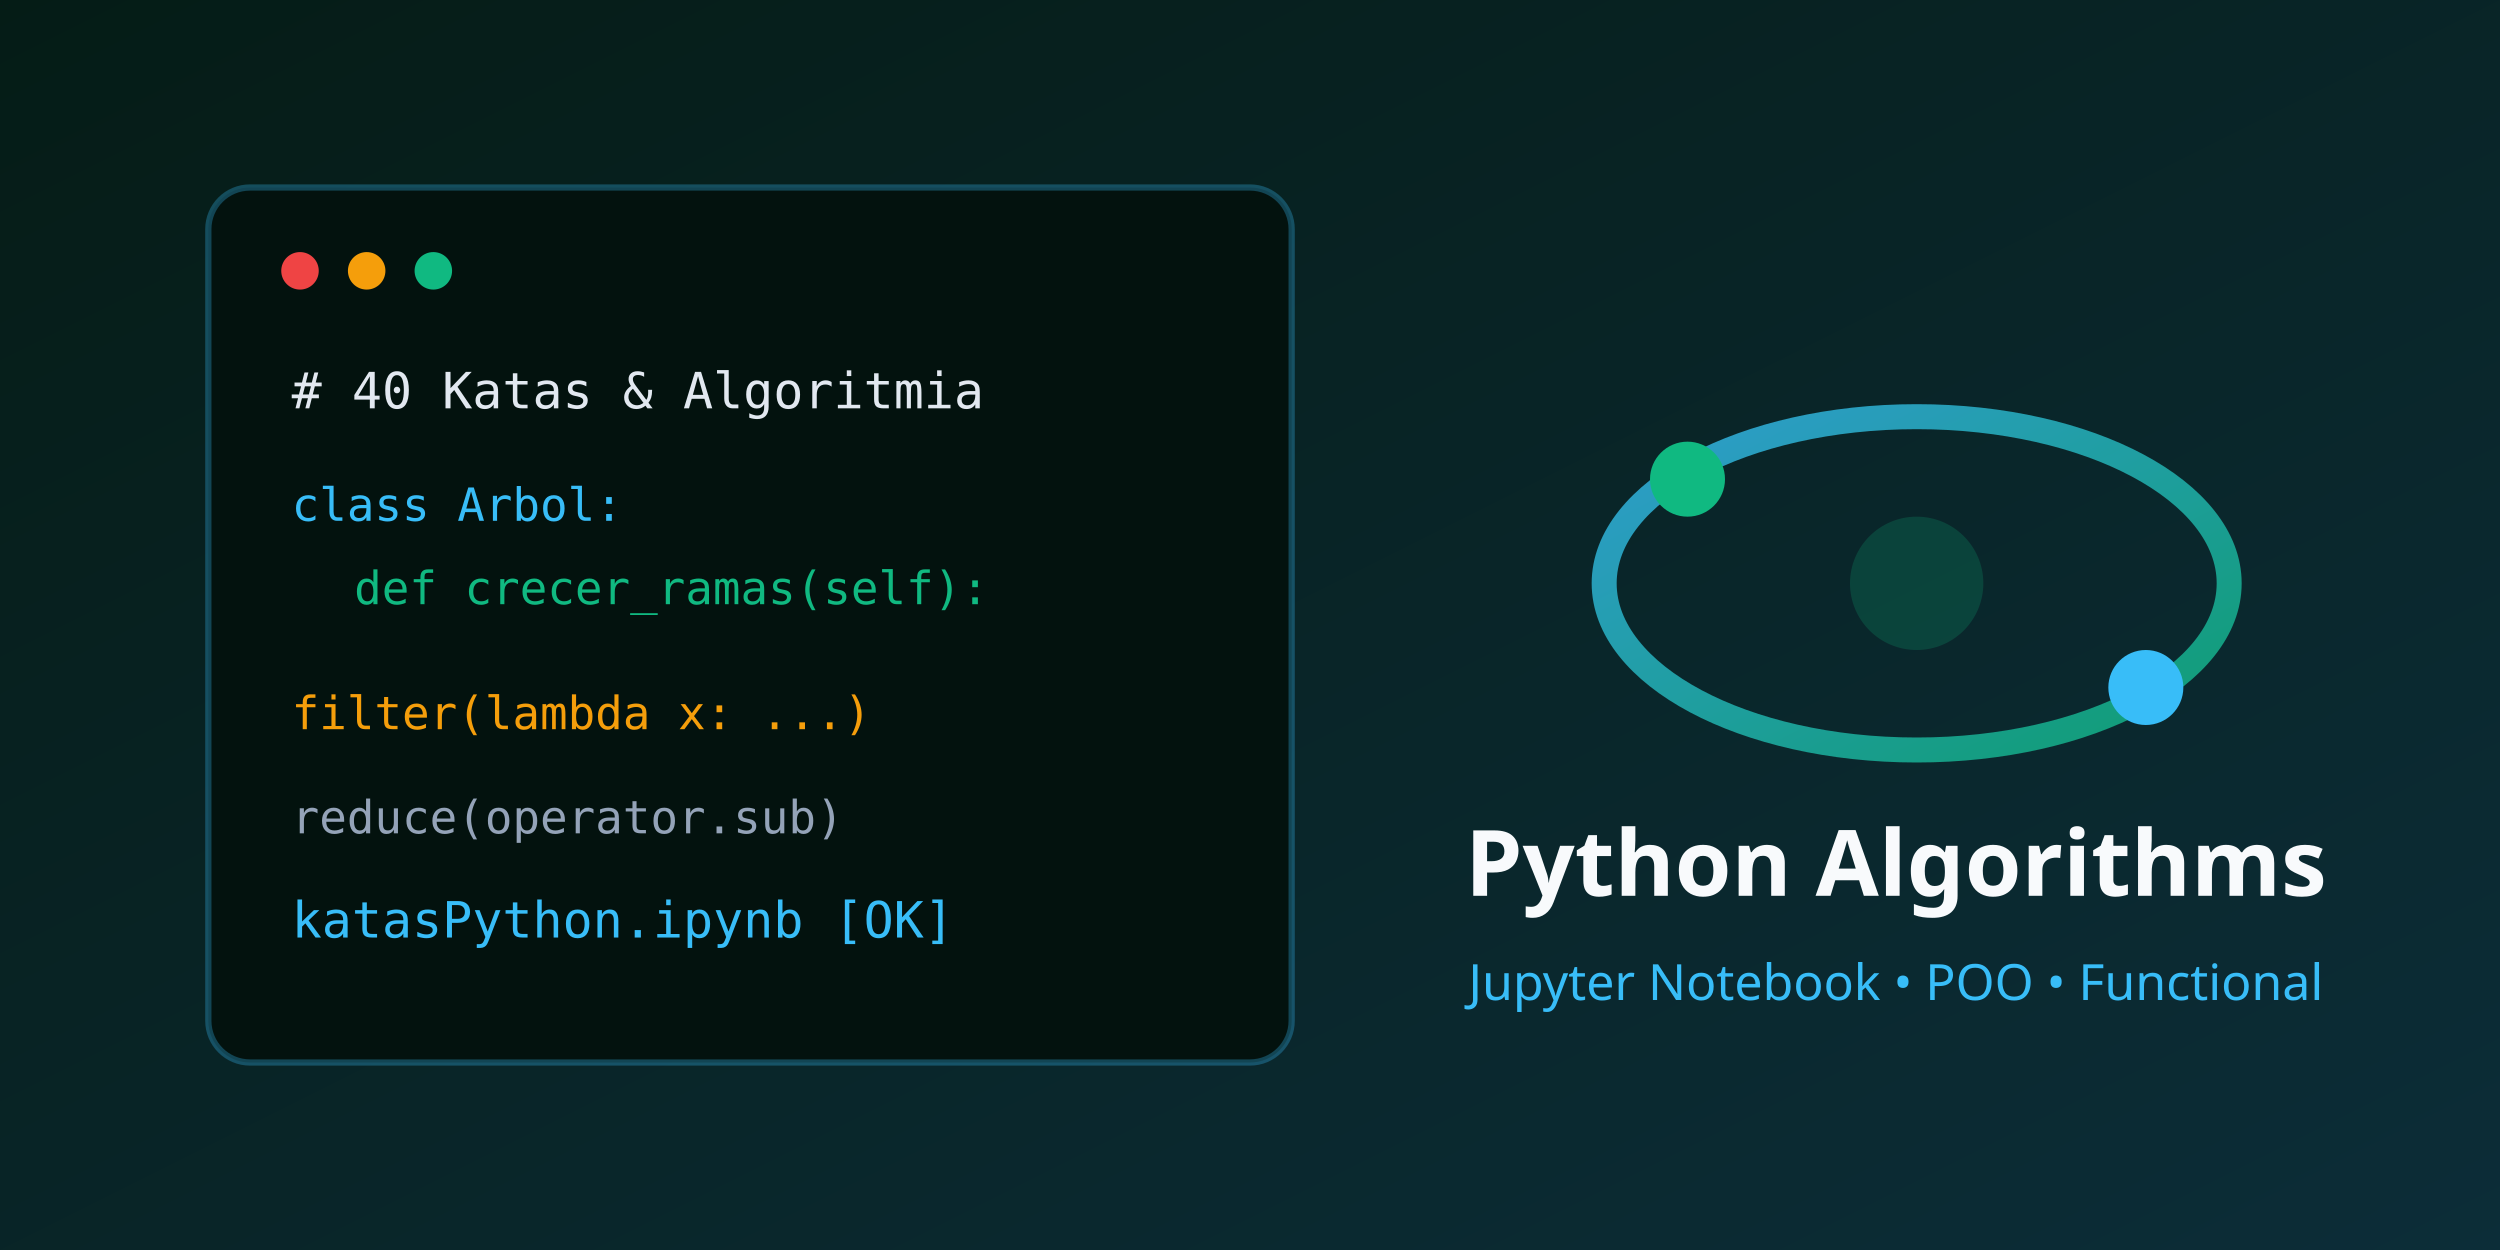
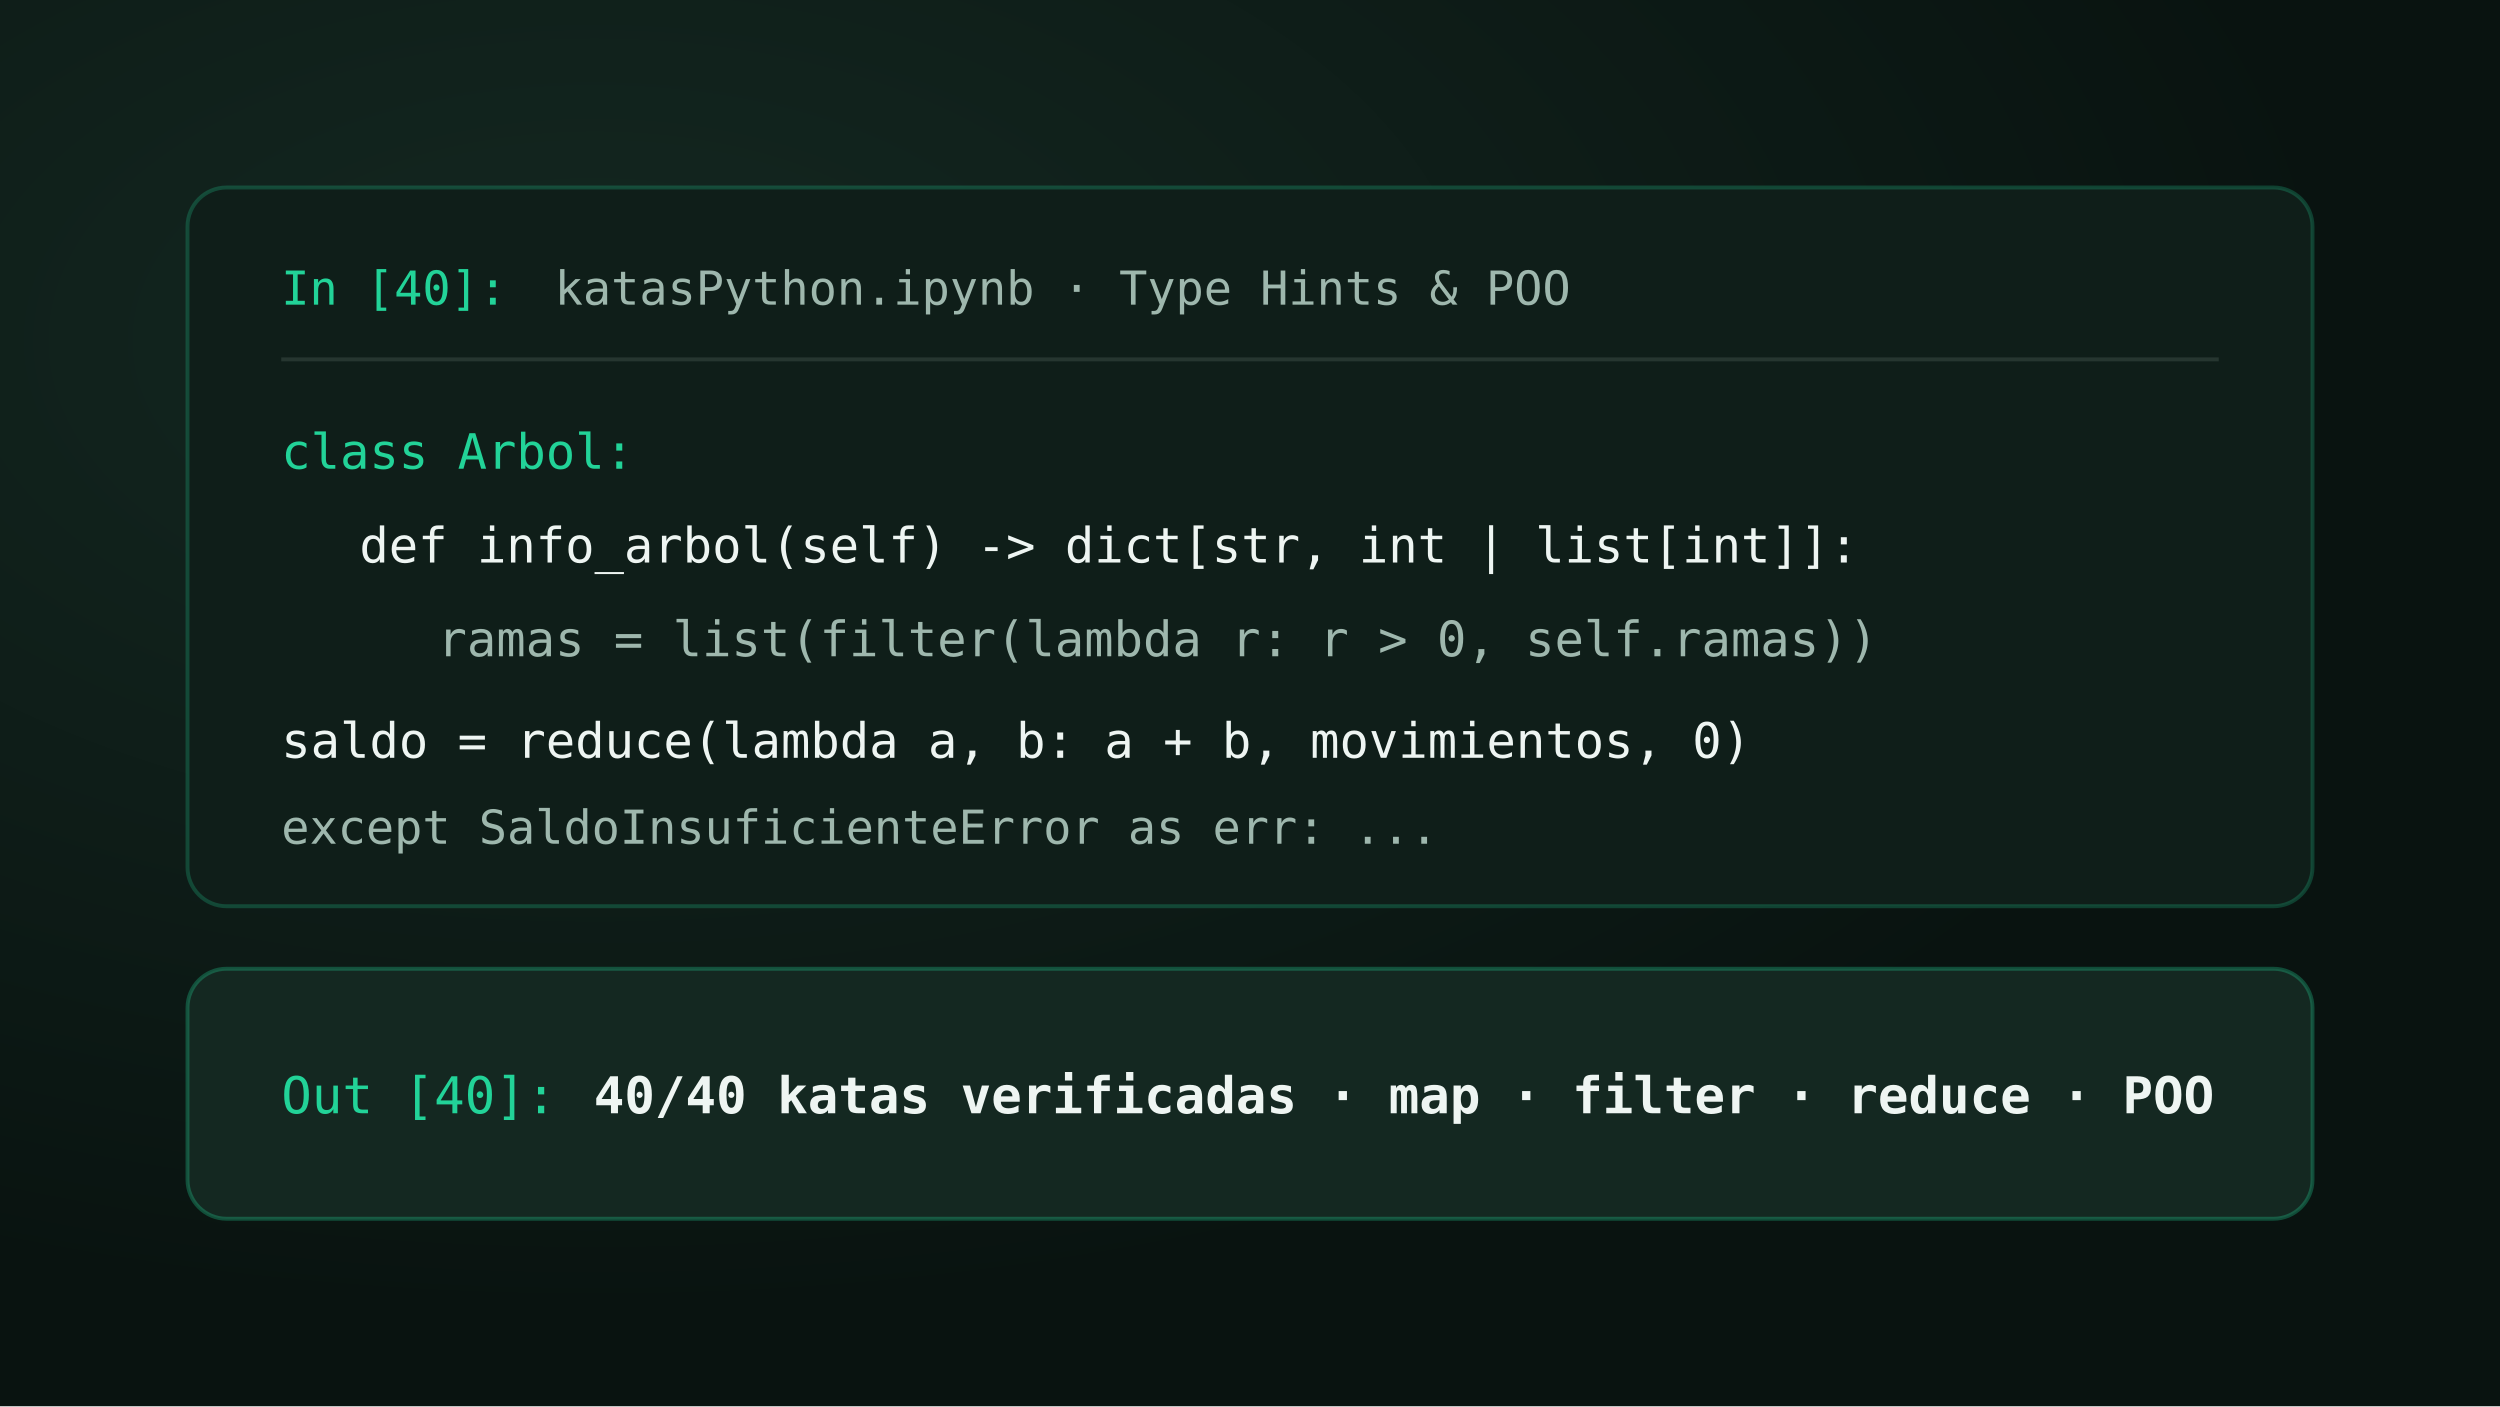
- <svg xmlns="http://www.w3.org/2000/svg" viewBox="0 0 600 300" width="100%" height="100%">
+ <svg xmlns="http://www.w3.org/2000/svg" viewBox="0 0 640 360" width="640" height="360">
  <defs>
-     <linearGradient id="bgPython" x1="0%" y1="0%" x2="100%" y2="100%">
-       <stop offset="0%" stop-color="#051c16" />
-       <stop offset="100%" stop-color="#0c2d38" />
-     </linearGradient>
-     <linearGradient id="pyGrad" x1="0%" y1="0%" x2="100%" y2="100%">
-       <stop offset="0%" stop-color="#38bdf8" />
-       <stop offset="100%" stop-color="#10b981" />
-     </linearGradient>
+     <radialGradient id="pythonGlow" cx="24%" cy="24%" r="70%">
+       <stop offset="0%" stop-color="#142821" />
+       <stop offset="100%" stop-color="#091310" />
+     </radialGradient>
  </defs>
-   <rect width="600" height="300" fill="url(#bgPython)" />
-   <rect x="50" y="45" width="260" height="210" rx="10" fill="#03120e" stroke="rgba(56,189,248,0.3)" stroke-width="1.5" />
-   <circle cx="72" cy="65" r="4.5" fill="#ef4444" />
-   <circle cx="88" cy="65" r="4.5" fill="#f59e0b" />
-   <circle cx="104" cy="65" r="4.5" fill="#10b981" />
-   <text x="70" y="98" font-family="monospace" font-size="12" fill="#e2e8f0"># 40 Katas &amp; Algoritmia</text>
-   <text x="70" y="125" font-family="monospace" font-size="11" fill="#38bdf8">class Arbol:</text>
-   <text x="85" y="145" font-family="monospace" font-size="11" fill="#10b981">def crecer_ramas(self):</text>
-   <text x="70" y="175" font-family="monospace" font-size="11" fill="#f59e0b">filter(lambda x: ...)</text>
-   <text x="70" y="200" font-family="monospace" font-size="11" fill="#94a3b8">reduce(operator.sub)</text>
-   <text x="70" y="225" font-family="monospace" font-size="12" fill="#38bdf8">katasPython.ipynb [OK]</text>
-   <g transform="translate(360, 60)">
-     <ellipse cx="100" cy="80" rx="75" ry="40" fill="none" stroke="url(#pyGrad)" stroke-width="6" opacity="0.8" />
-     <circle cx="45" cy="55" r="9" fill="#10b981" />
-     <circle cx="155" cy="105" r="9" fill="#38bdf8" />
-     <circle cx="100" cy="80" r="16" fill="rgba(16,185,129,0.2)" />
-   </g>
-   <text x="455" y="215" text-anchor="middle" font-family="system-ui, sans-serif" font-weight="700" font-size="22" fill="#f8fafc">Python Algorithms</text>
-   <text x="455" y="240" text-anchor="middle" font-family="system-ui, sans-serif" font-weight="500" font-size="12" fill="#38bdf8">Jupyter Notebook • POO • Functional</text>
+   <rect width="640" height="360" fill="url(#pythonGlow)" />
+   <rect x="48" y="48" width="544" height="184" rx="10" fill="#0f1e19" stroke="#22d398" stroke-opacity="0.24" stroke-width="1" />
+   <text x="72" y="78" font-family="'JetBrains Mono', ui-monospace, monospace" font-size="12" fill="#22d398">In [40]:</text>
+   <text x="142" y="78" font-family="'JetBrains Mono', ui-monospace, monospace" font-size="12" fill="#9eb7ad">katasPython.ipynb · Type Hints &amp; POO</text>
+   <line x1="72" y1="92" x2="568" y2="92" stroke="#9eb7ad" stroke-opacity="0.16" stroke-width="1" />
+   <text x="72" y="120" font-family="'JetBrains Mono', ui-monospace, monospace" font-size="12.5" fill="#22d398">class Arbol:</text>
+   <text x="92" y="144" font-family="'JetBrains Mono', ui-monospace, monospace" font-size="12.5" fill="#eef5f2">def info_arbol(self) -&gt; dict[str, int | list[int]]:</text>
+   <text x="112" y="168" font-family="'JetBrains Mono', ui-monospace, monospace" font-size="12.5" fill="#9eb7ad">ramas = list(filter(lambda r: r &gt; 0, self.ramas))</text>
+   <text x="72" y="194" font-family="'JetBrains Mono', ui-monospace, monospace" font-size="12.5" fill="#eef5f2">saldo = reduce(lambda a, b: a + b, movimientos, 0)</text>
+   <text x="72" y="216" font-family="'JetBrains Mono', ui-monospace, monospace" font-size="12" fill="#9eb7ad">except SaldoInsuficienteError as err: ...</text>
+   <rect x="48" y="248" width="544" height="64" rx="10" fill="#142821" stroke="#22d398" stroke-opacity="0.3" stroke-width="1" />
+   <text x="72" y="285" font-family="'JetBrains Mono', ui-monospace, monospace" font-size="13" fill="#22d398">Out [40]:</text>
+   <text x="152" y="285" font-family="'JetBrains Mono', ui-monospace, monospace" font-size="13" font-weight="600" fill="#eef5f2">40/40 katas verificadas · map · filter · reduce · POO</text>
</svg>
